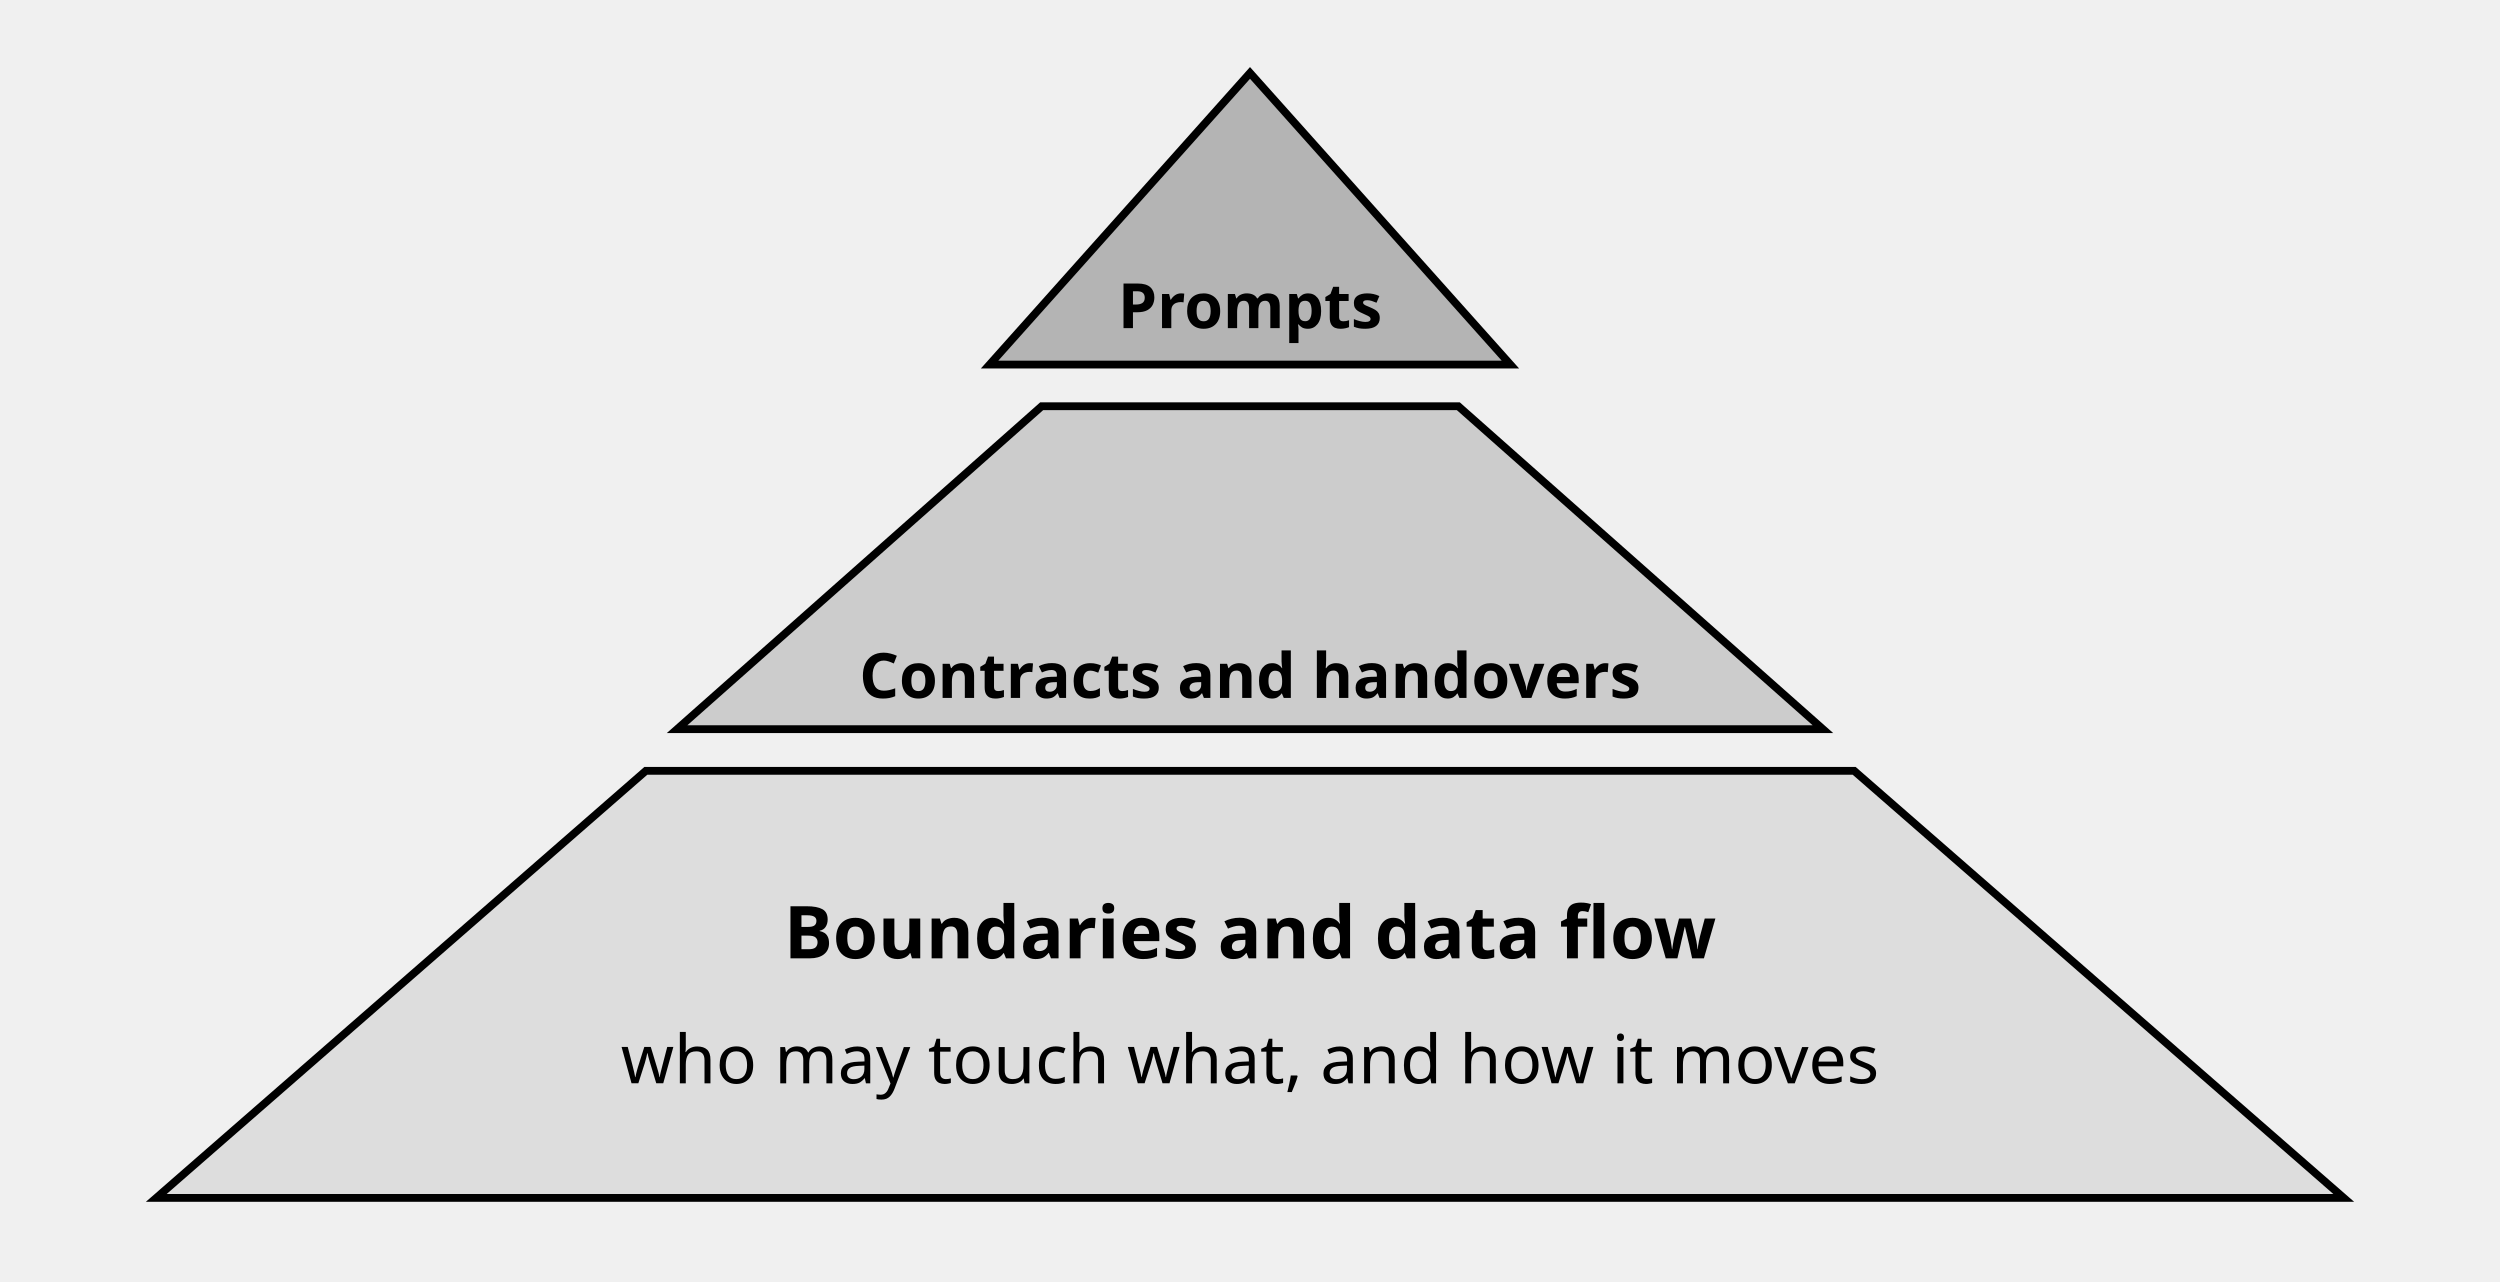
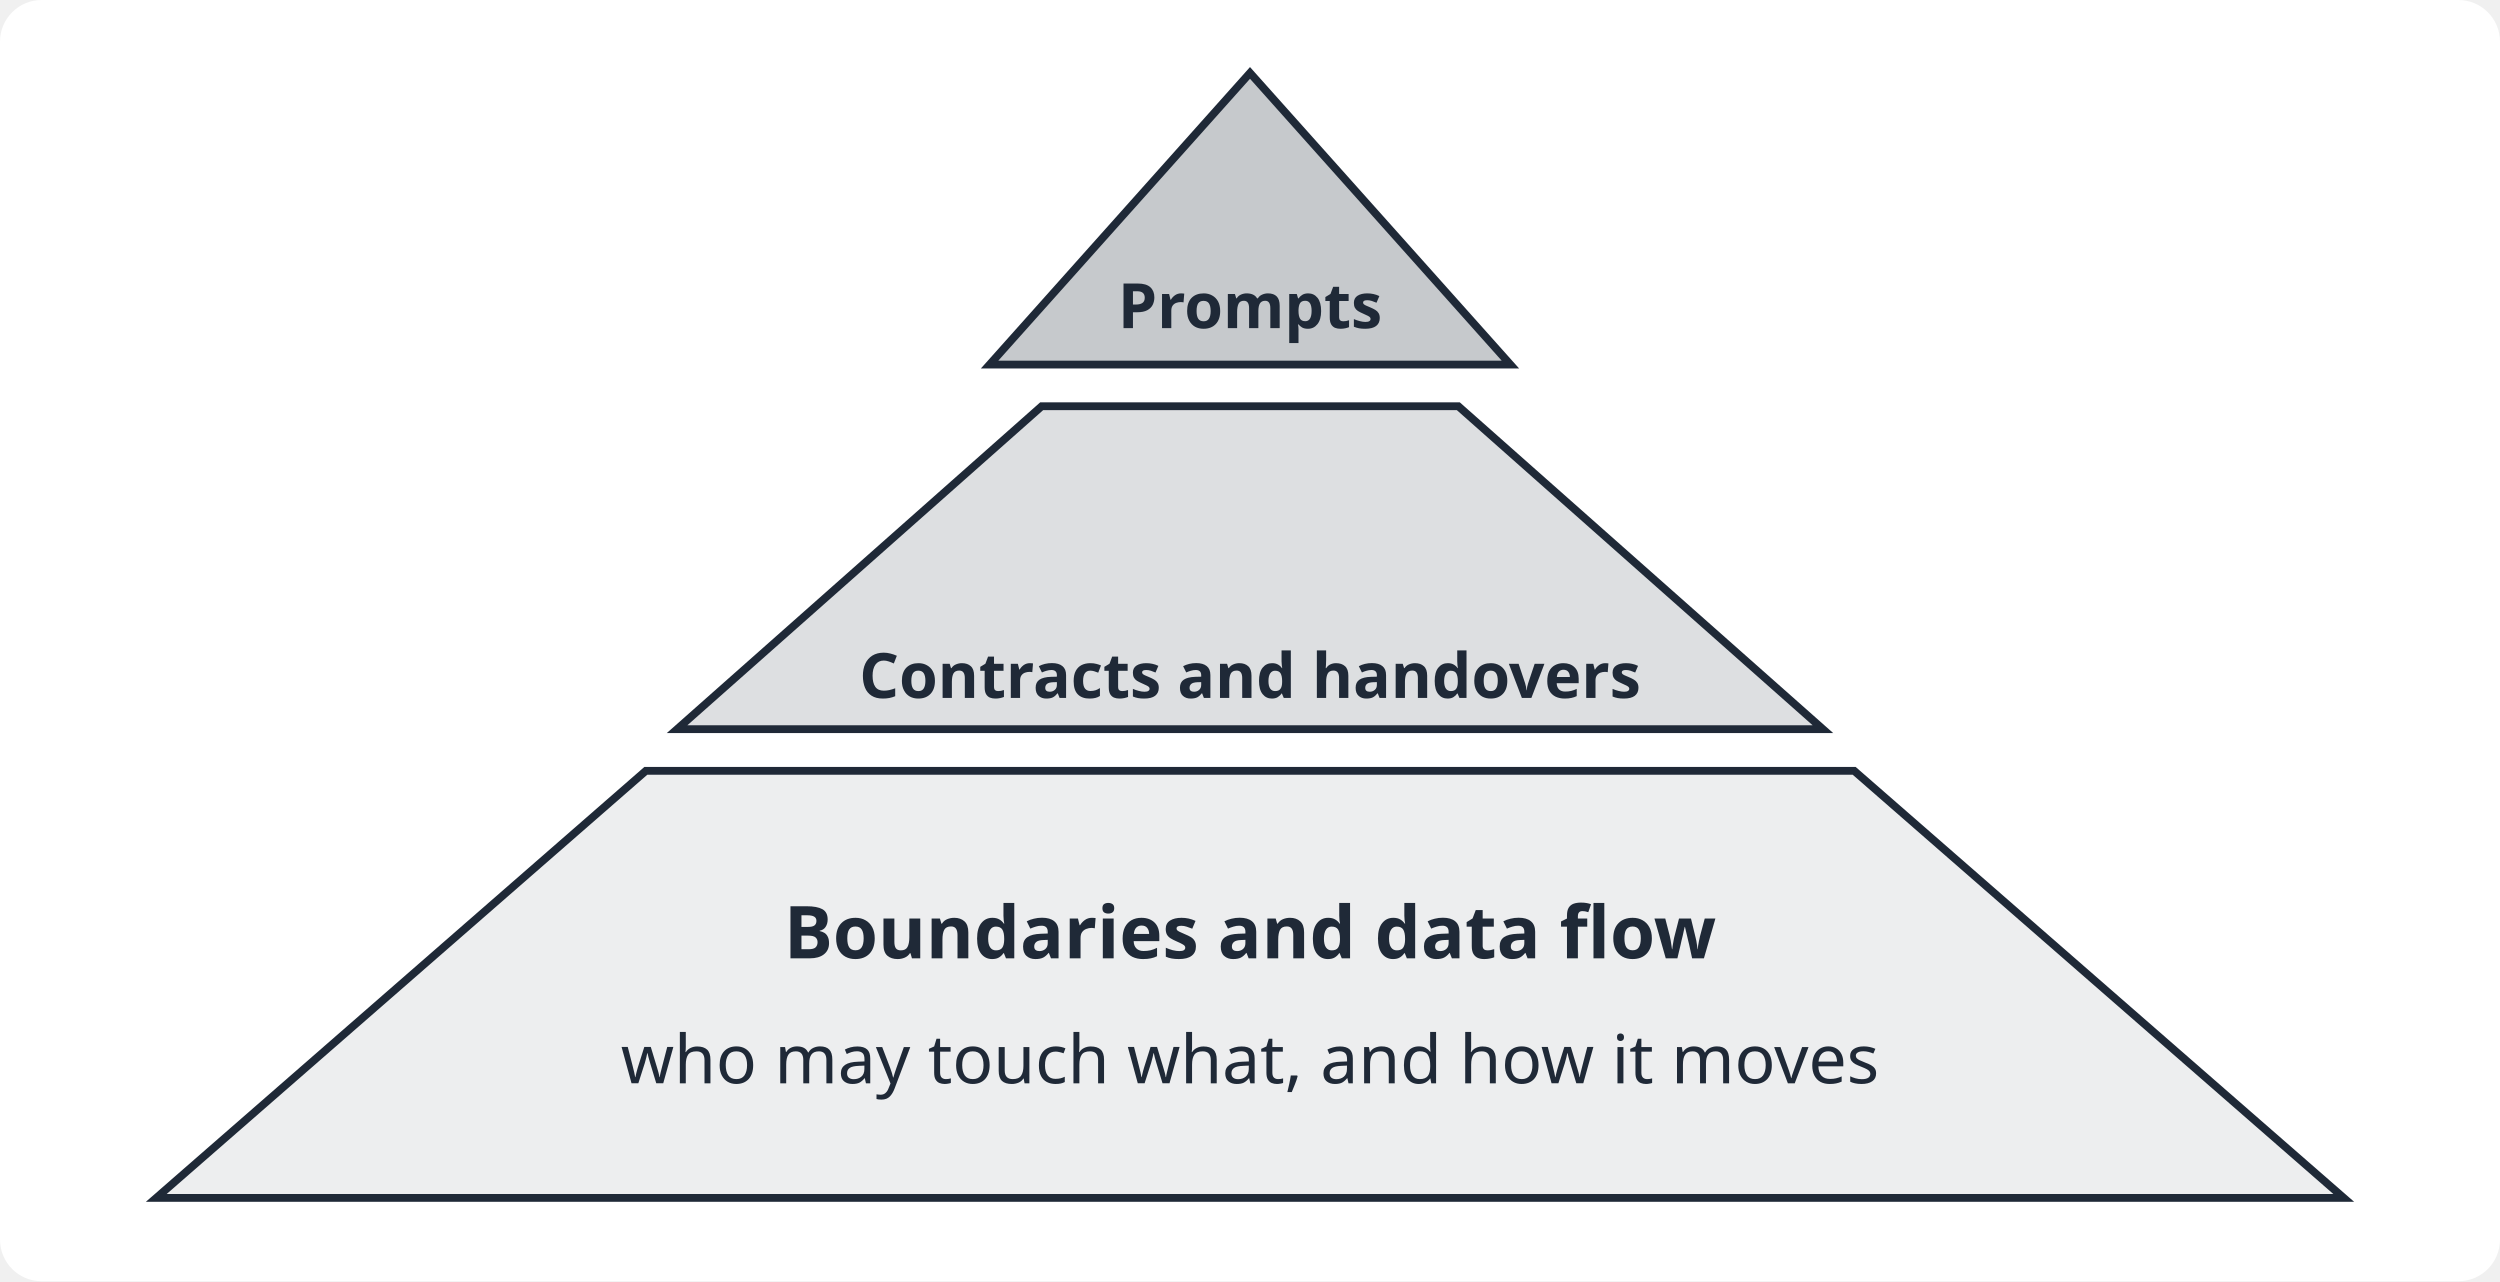
<svg xmlns="http://www.w3.org/2000/svg" viewBox="0 0 480 246" role="img" aria-labelledby="t d" font-family="system-ui, sans-serif" font-size="14" fill="currentColor">
+   <style>svg{color:#1f2937}</style>
+   <rect class="oax-bg" x="0" y="0" width="480" height="246" rx="8" fill="#ffffff" />
  <polygon points="240,14 290,70 190,70" fill="currentColor" fill-opacity=".25" stroke="currentColor" stroke-width="1.5" />
  <polygon points="200,78 280,78 350,140 130,140" fill="currentColor" fill-opacity=".15" stroke="currentColor" stroke-width="1.5" />
  <polygon points="124,148 356,148 450,230 30,230" fill="currentColor" fill-opacity=".08" stroke="currentColor" stroke-width="1.5" />
  <text x="240" y="63" text-anchor="middle" font-weight="700" font-size="12">Prompts</text>
  <text x="240" y="134" text-anchor="middle" font-weight="700" font-size="12">Contracts and handovers</text>
  <text x="240" y="184" text-anchor="middle" font-weight="700">Boundaries and data flow</text>
  <text x="240" y="208" text-anchor="middle" font-size="13">who may touch what, and how it moves</text>
</svg>
